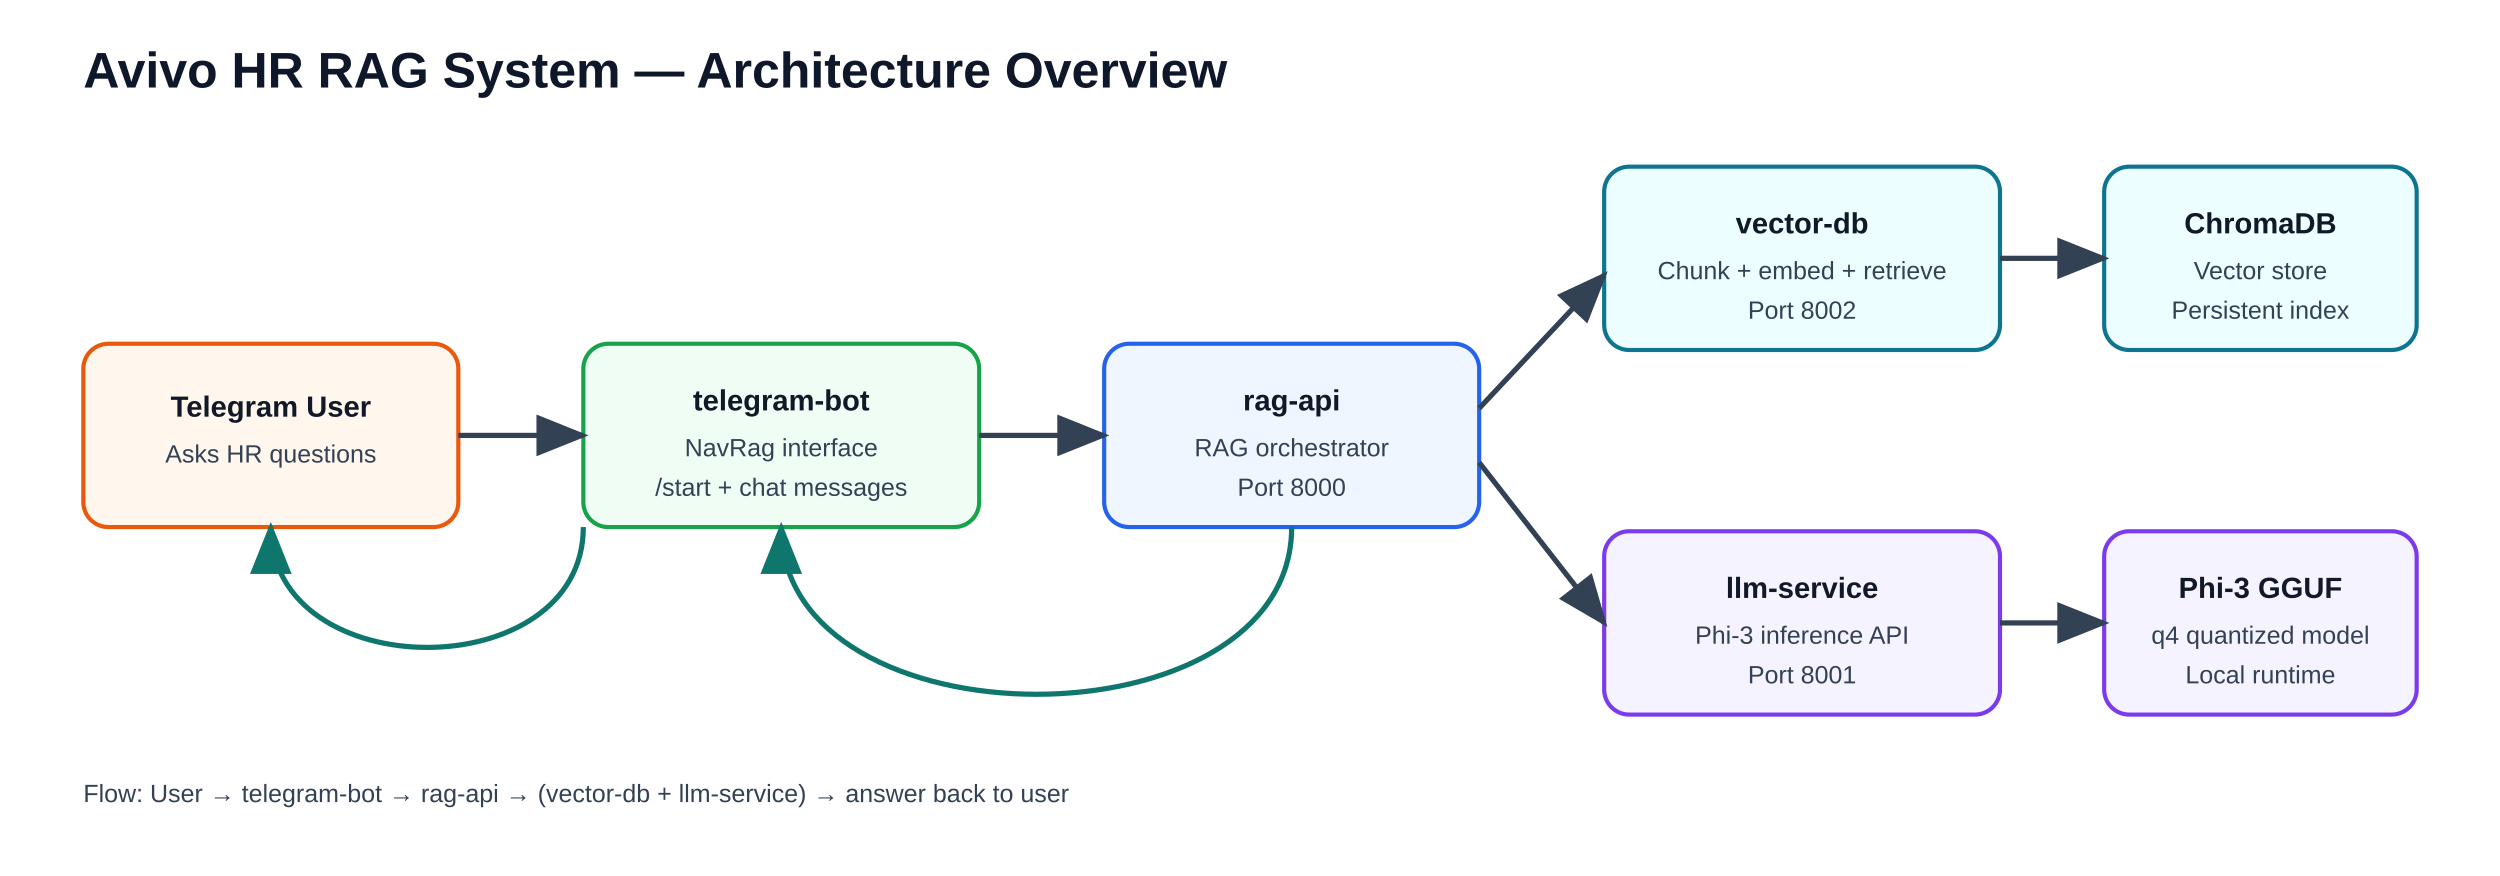
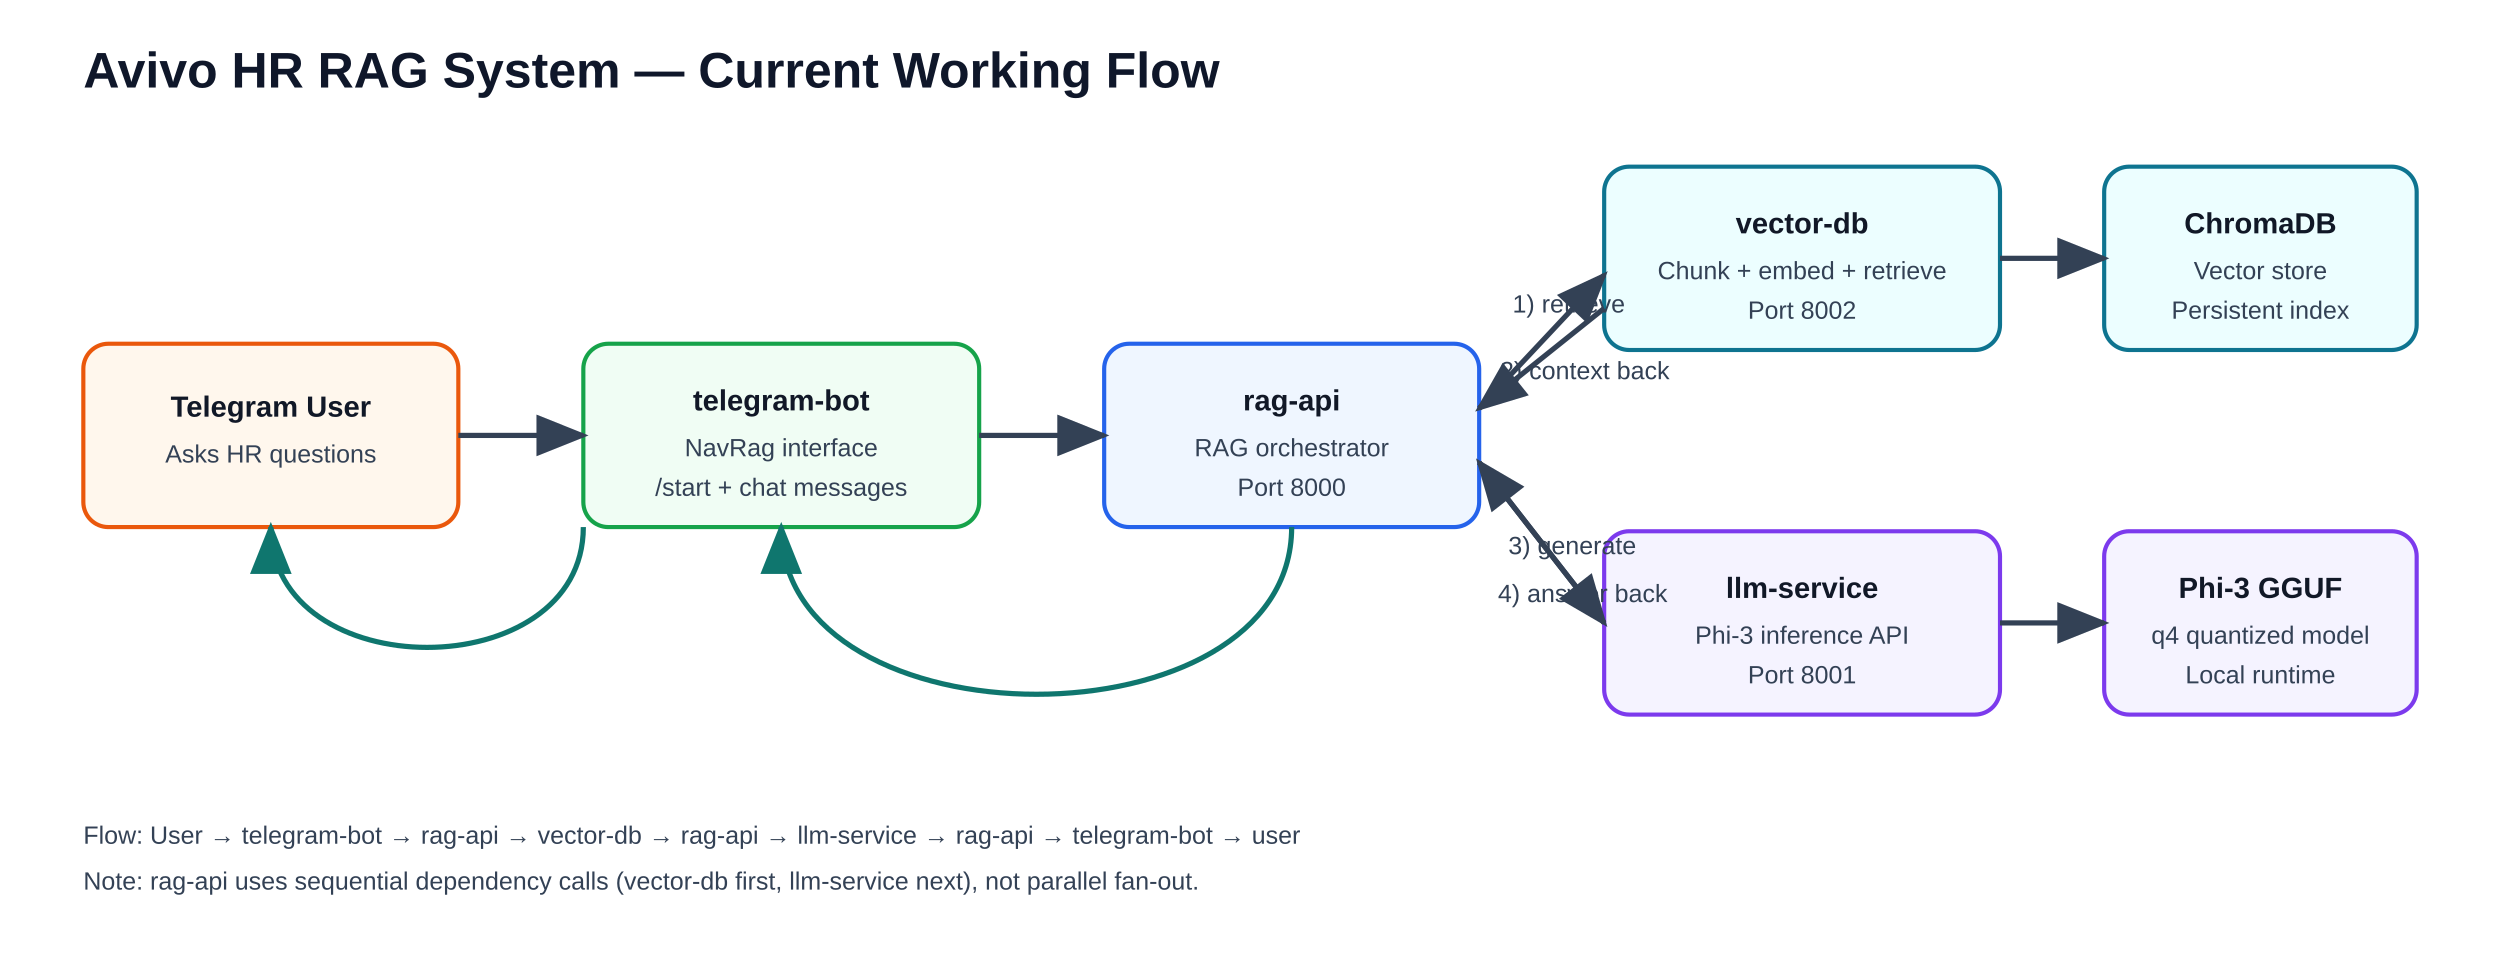
- <svg xmlns="http://www.w3.org/2000/svg" width="1200" height="420" viewBox="0 0 1200 420" role="img" aria-labelledby="title desc">
+ <svg xmlns="http://www.w3.org/2000/svg" width="1200" height="460" viewBox="0 0 1200 460" role="img" aria-labelledby="title desc">
  <defs>
    <style>
      .title { font: 700 24px 'Segoe UI', Arial, sans-serif; fill: #0f172a; }
      .label { font: 600 14px 'Segoe UI', Arial, sans-serif; fill: #111827; }
      .small { font: 500 12px 'Segoe UI', Arial, sans-serif; fill: #334155; }
      .node { fill: #f8fafc; stroke: #475569; stroke-width: 2; rx: 12; }
      .store { fill: #ecfeff; stroke: #0e7490; stroke-width: 2; rx: 12; }
      .api { fill: #eff6ff; stroke: #2563eb; stroke-width: 2; rx: 12; }
      .llm { fill: #f5f3ff; stroke: #7c3aed; stroke-width: 2; rx: 12; }
      .bot { fill: #f0fdf4; stroke: #16a34a; stroke-width: 2; rx: 12; }
      .user { fill: #fff7ed; stroke: #ea580c; stroke-width: 2; rx: 12; }
      .arrow { stroke: #334155; stroke-width: 2.5; fill: none; marker-end: url(#arrowHead); }
      .back { stroke: #0f766e; stroke-width: 2.5; fill: none; marker-end: url(#arrowHeadBack); }
    </style>
    <marker id="arrowHead" markerWidth="10" markerHeight="8" refX="9" refY="4" orient="auto">
      <polygon points="0,0 10,4 0,8" fill="#334155" />
    </marker>
    <marker id="arrowHeadBack" markerWidth="10" markerHeight="8" refX="9" refY="4" orient="auto">
      <polygon points="0,0 10,4 0,8" fill="#0f766e" />
    </marker>
  </defs>
-   <text x="40" y="42" class="title">Avivo HR RAG System — Architecture Overview</text>
+   <text x="40" y="42" class="title">Avivo HR RAG System — Current Working Flow</text>
  <rect x="40" y="165" width="180" height="88" class="user" />
  <text x="130" y="200" text-anchor="middle" class="label">Telegram User</text>
  <text x="130" y="222" text-anchor="middle" class="small">Asks HR questions</text>
  <rect x="280" y="165" width="190" height="88" class="bot" />
  <text x="375" y="197" text-anchor="middle" class="label">telegram-bot</text>
  <text x="375" y="219" text-anchor="middle" class="small">NavRag interface</text>
  <text x="375" y="238" text-anchor="middle" class="small">/start + chat messages</text>
  <rect x="530" y="165" width="180" height="88" class="api" />
  <text x="620" y="197" text-anchor="middle" class="label">rag-api</text>
  <text x="620" y="219" text-anchor="middle" class="small">RAG orchestrator</text>
  <text x="620" y="238" text-anchor="middle" class="small">Port 8000</text>
  <rect x="770" y="80" width="190" height="88" class="store" />
  <text x="865" y="112" text-anchor="middle" class="label">vector-db</text>
  <text x="865" y="134" text-anchor="middle" class="small">Chunk + embed + retrieve</text>
  <text x="865" y="153" text-anchor="middle" class="small">Port 8002</text>
  <rect x="770" y="255" width="190" height="88" class="llm" />
  <text x="865" y="287" text-anchor="middle" class="label">llm-service</text>
  <text x="865" y="309" text-anchor="middle" class="small">Phi-3 inference API</text>
  <text x="865" y="328" text-anchor="middle" class="small">Port 8001</text>
  <rect x="1010" y="80" width="150" height="88" class="store" />
  <text x="1085" y="112" text-anchor="middle" class="label">ChromaDB</text>
  <text x="1085" y="134" text-anchor="middle" class="small">Vector store</text>
  <text x="1085" y="153" text-anchor="middle" class="small">Persistent index</text>
  <rect x="1010" y="255" width="150" height="88" class="llm" />
  <text x="1085" y="287" text-anchor="middle" class="label">Phi-3 GGUF</text>
  <text x="1085" y="309" text-anchor="middle" class="small">q4 quantized model</text>
  <text x="1085" y="328" text-anchor="middle" class="small">Local runtime</text>
  <path d="M 220 209 L 280 209" class="arrow" />
  <path d="M 470 209 L 530 209" class="arrow" />
  <path d="M 710 196 L 770 132" class="arrow" />
+   <path d="M 960 124 L 1010 124" class="arrow" />
+   <path d="M 770 148 L 710 196" class="arrow" />
  <path d="M 710 222 L 770 299" class="arrow" />
-   <path d="M 960 124 L 1010 124" class="arrow" />
  <path d="M 960 299 L 1010 299" class="arrow" />
+   <path d="M 770 299 L 710 222" class="arrow" />
  <path d="M 620 253 C 620 360, 375 360, 375 253" class="back" />
  <path d="M 280 253 C 280 330, 130 330, 130 253" class="back" />
-   <text x="40" y="385" class="small">Flow: User → telegram-bot → rag-api → (vector-db + llm-service) → answer back to user</text>
+   <text x="726" y="150" class="small">1) retrieve</text>
+   <text x="720" y="182" class="small">2) context back</text>
+   <text x="724" y="266" class="small">3) generate</text>
+   <text x="719" y="289" class="small">4) answer back</text>
+   <text x="40" y="405" class="small">Flow: User → telegram-bot → rag-api → vector-db → rag-api → llm-service → rag-api → telegram-bot → user</text>
+   <text x="40" y="427" class="small">Note: rag-api uses sequential dependency calls (vector-db first, llm-service next), not parallel fan-out.</text>
</svg>
